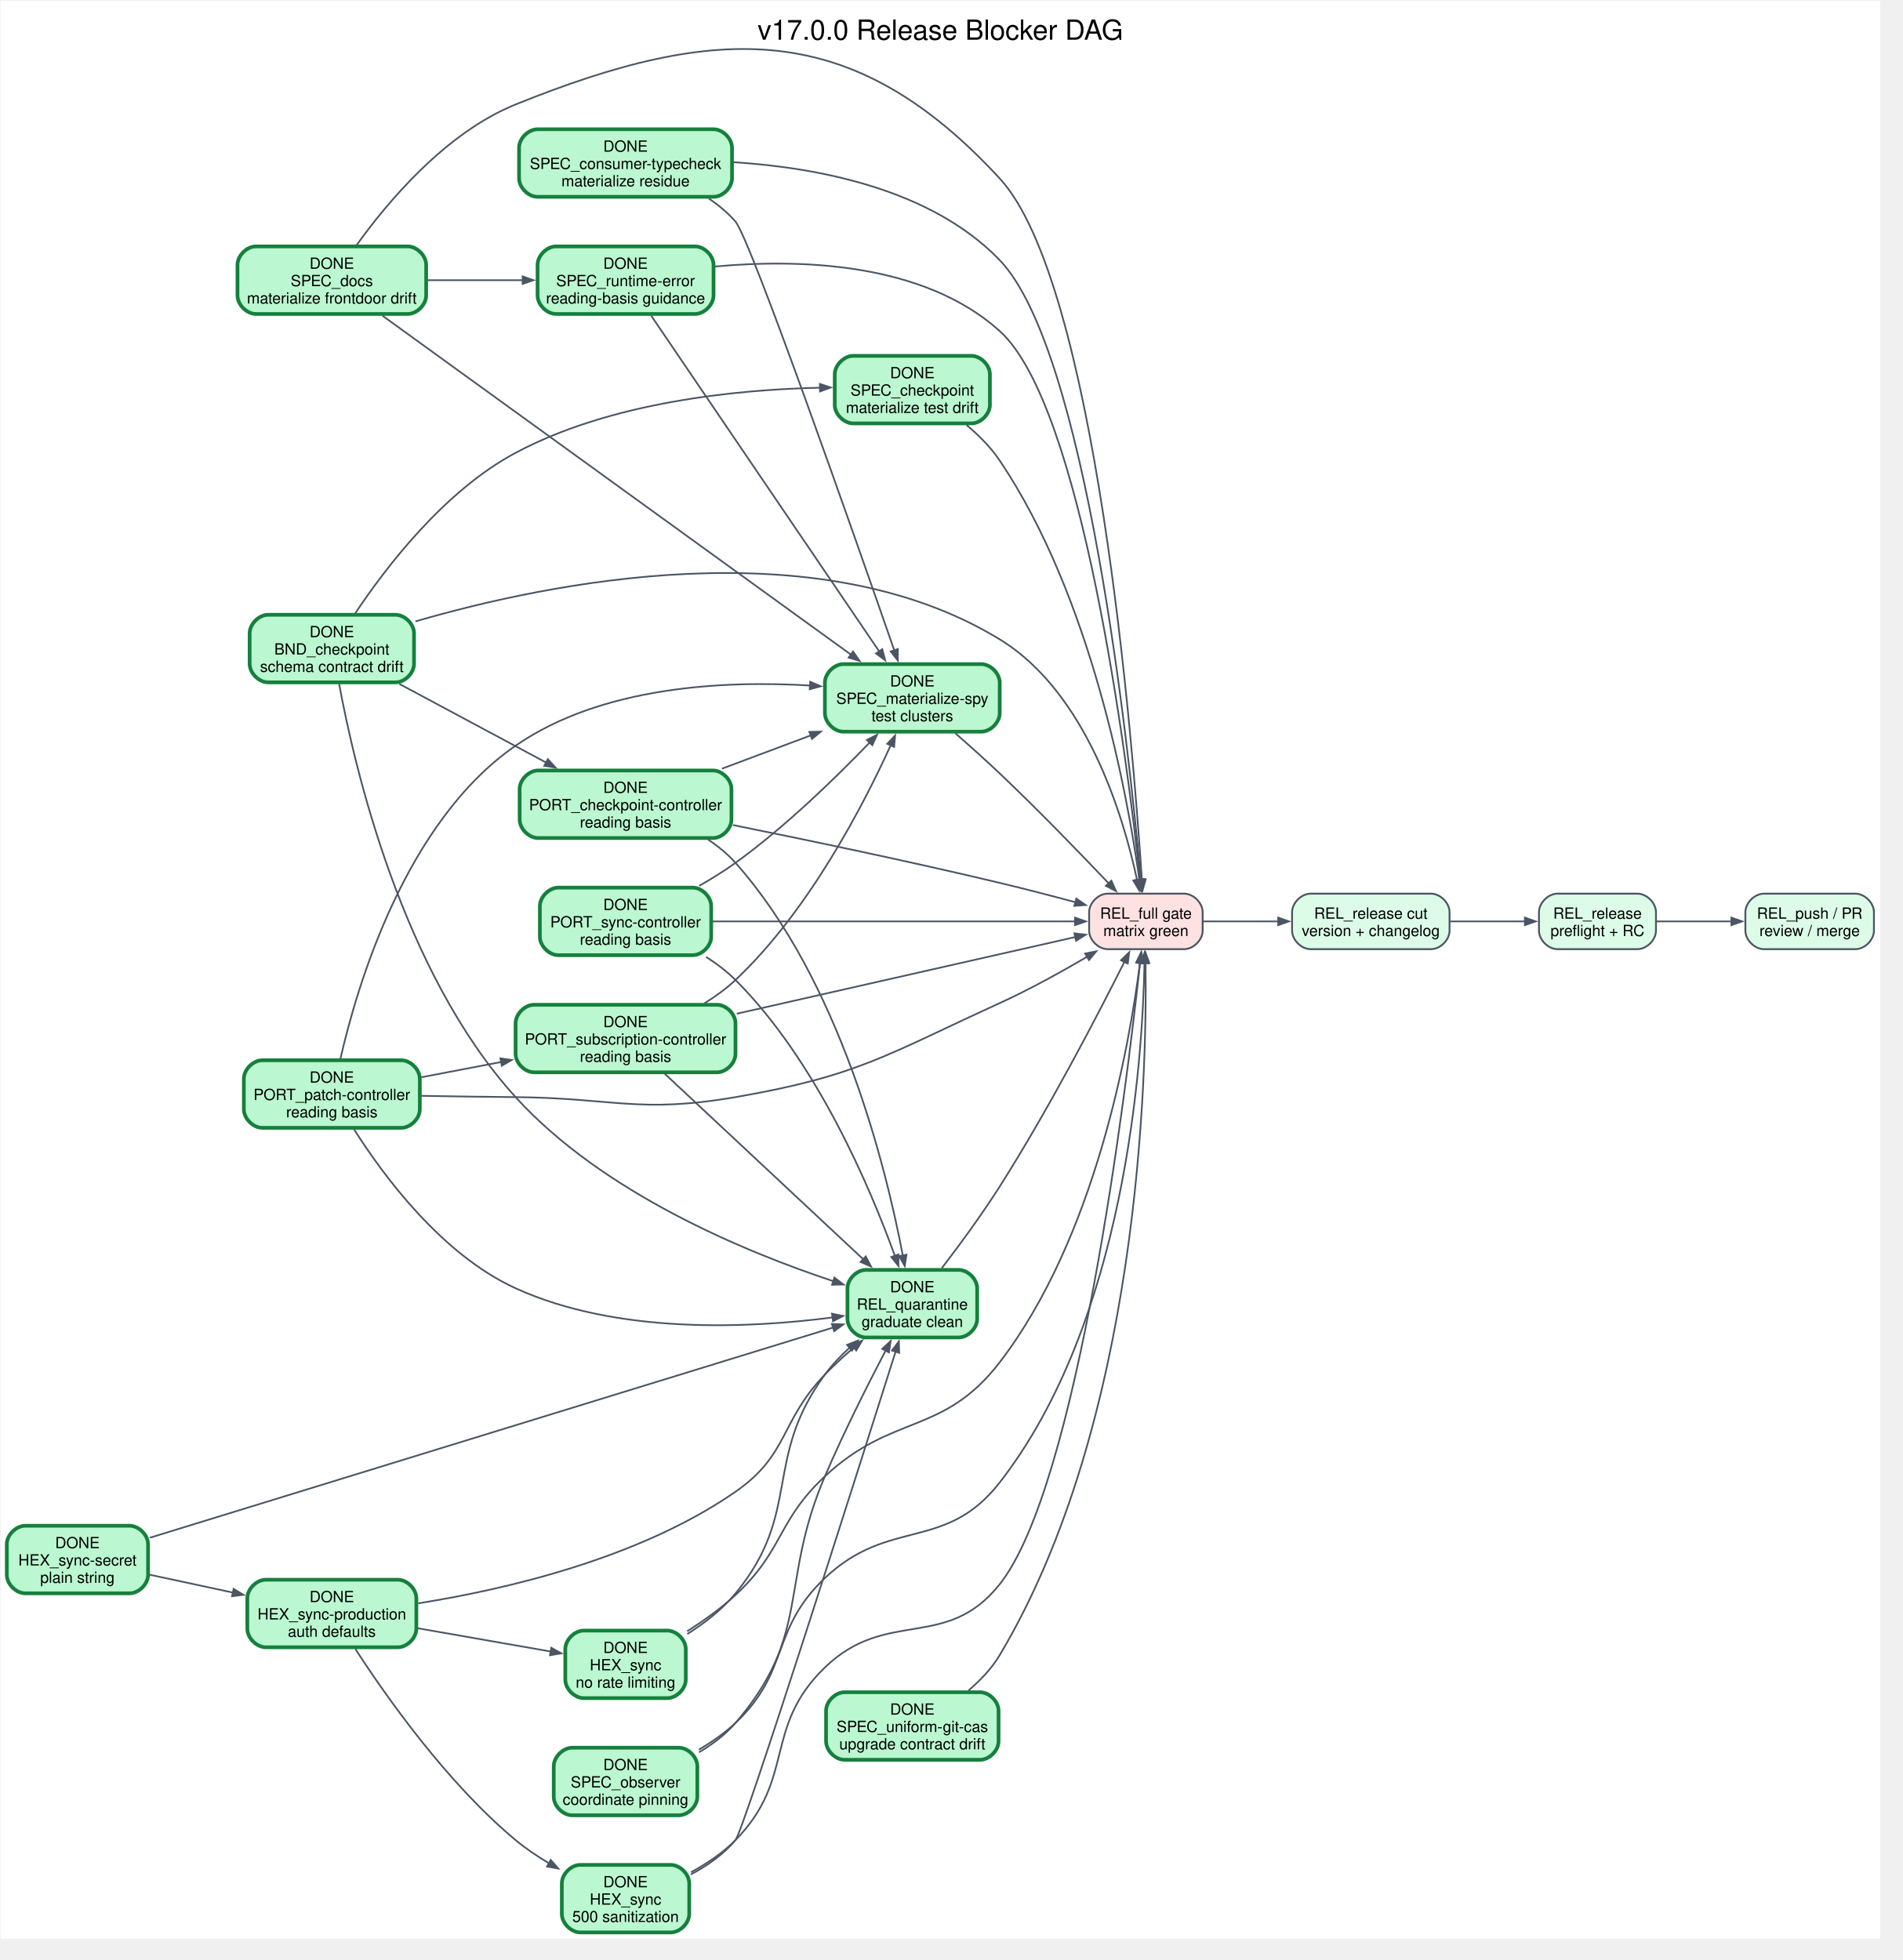
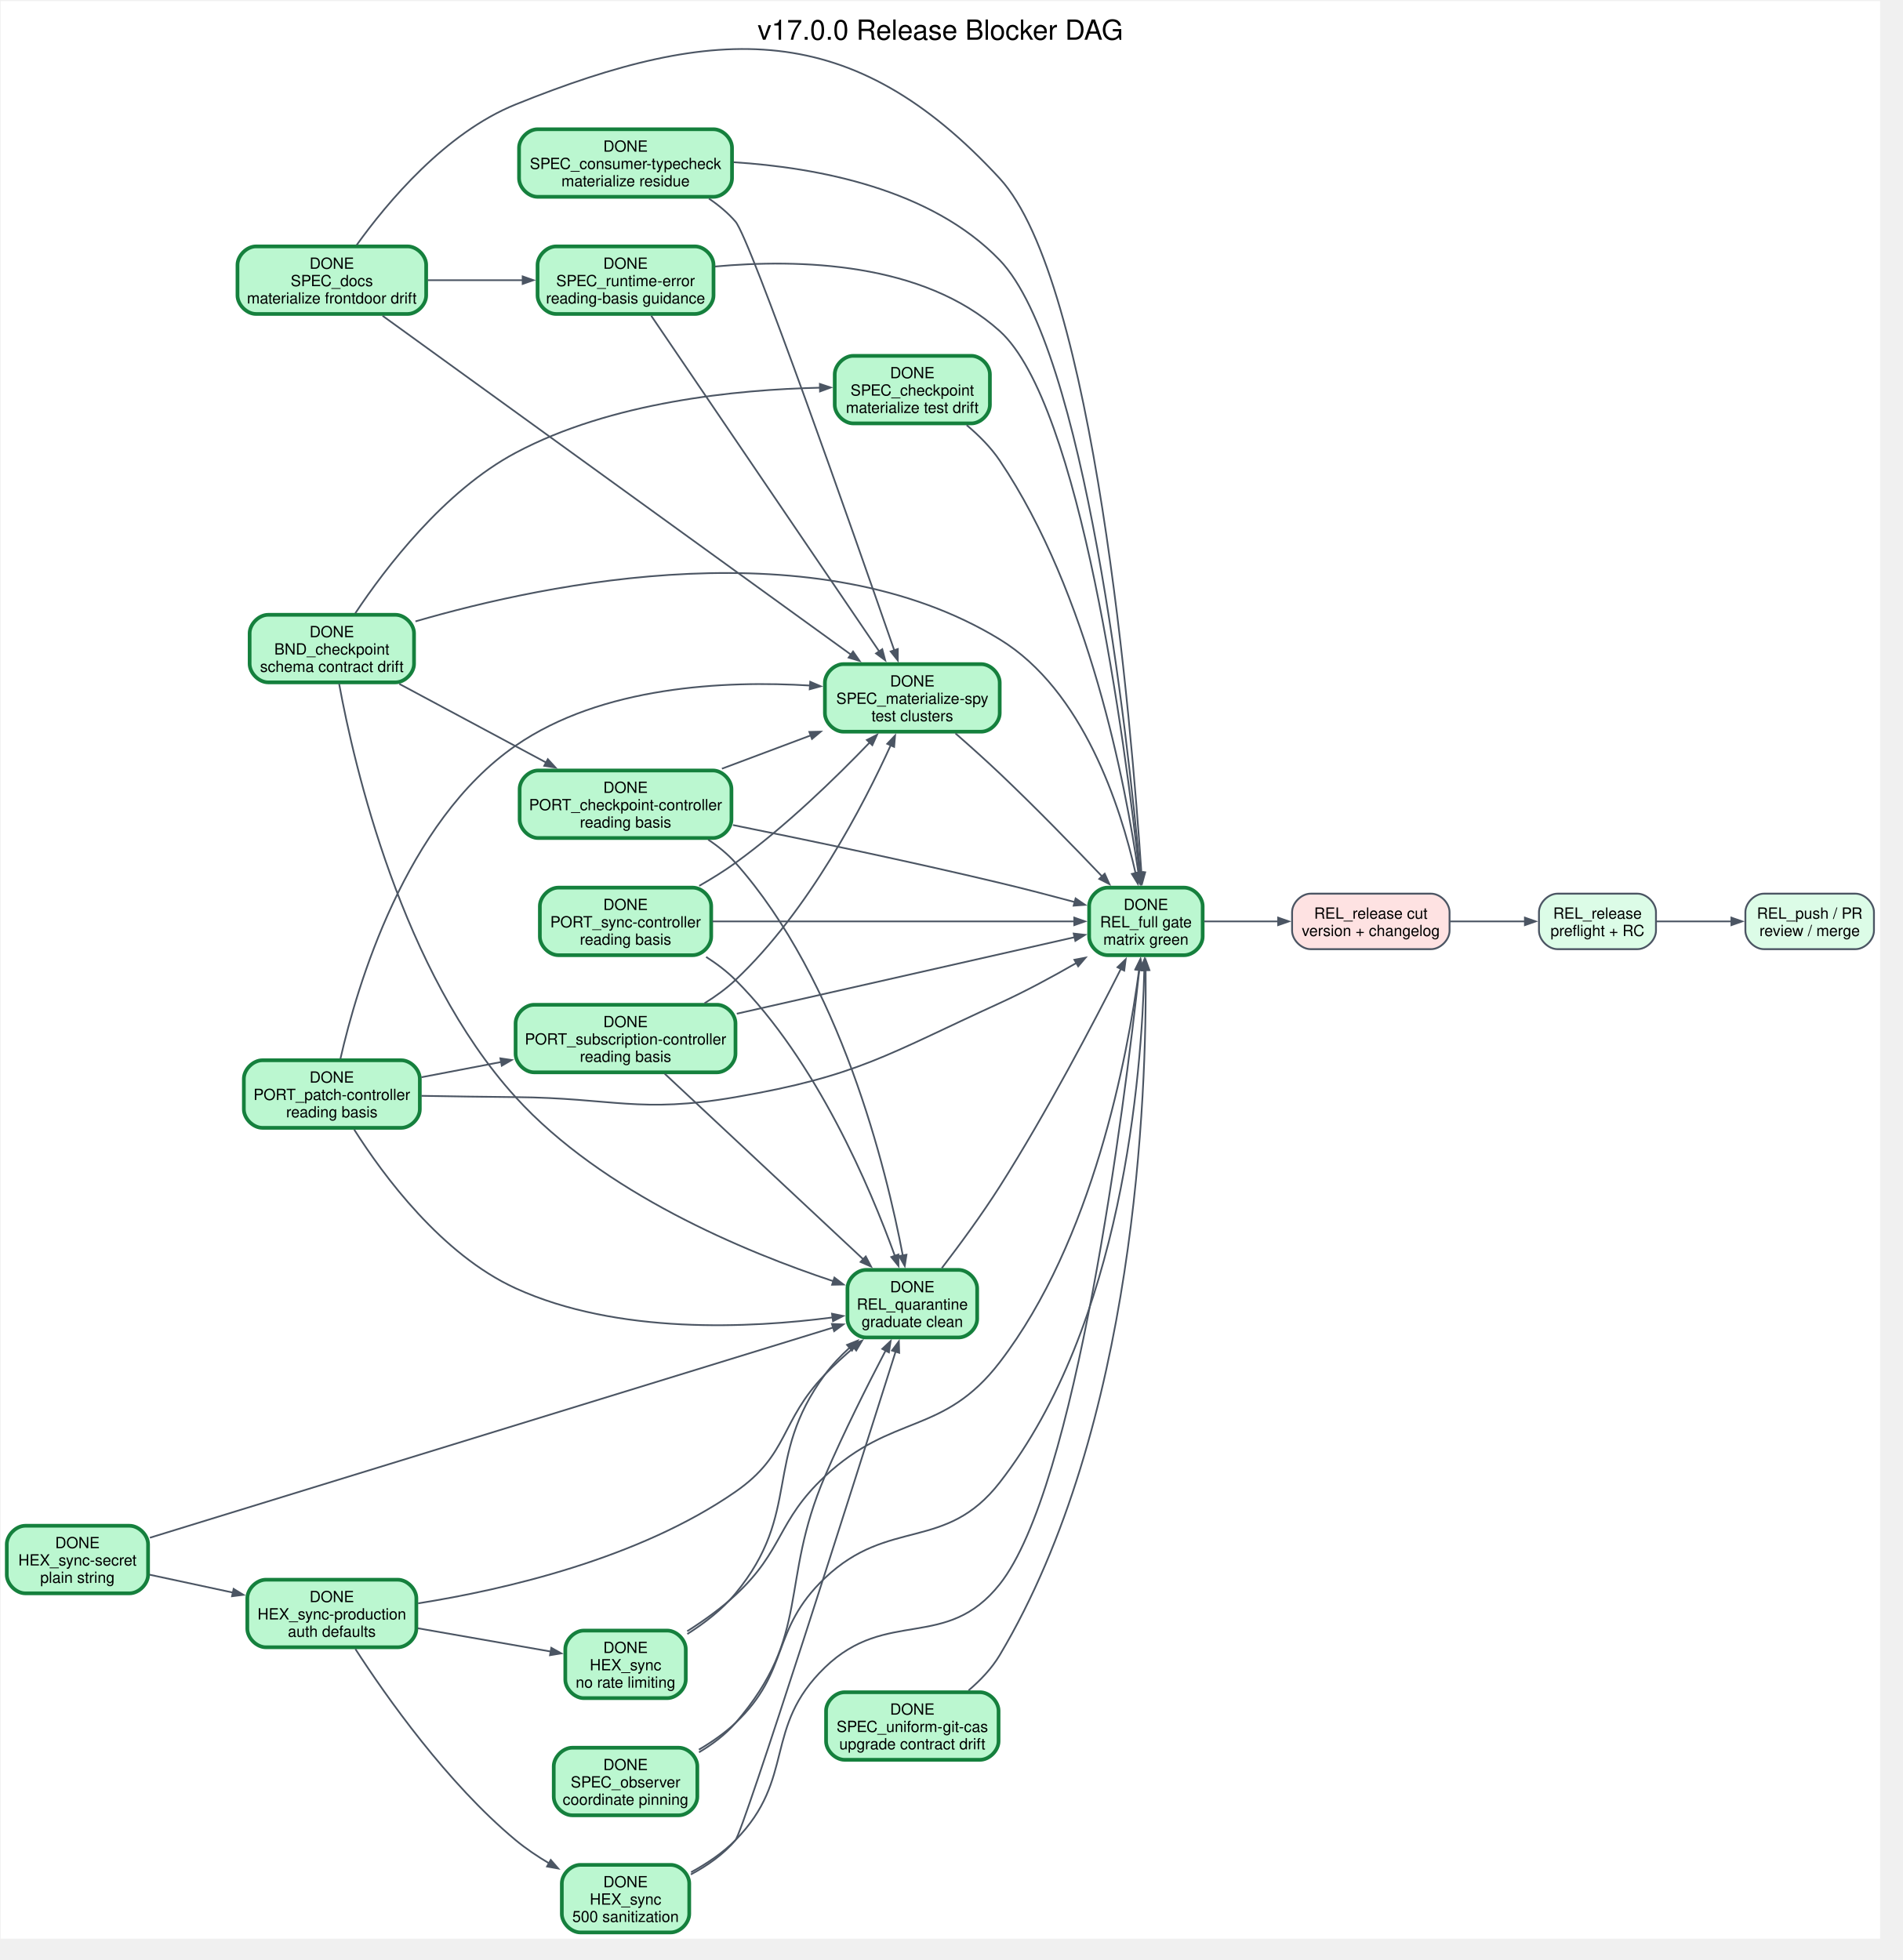
<svg xmlns="http://www.w3.org/2000/svg" width="1248pt" height="1286pt" viewBox="14.00 14.00 1234.00 1271.00">
  <g id="graph0" class="graph" transform="scale(1 1) rotate(0) translate(18.4 1267.4)">
    <polygon fill="white" stroke="none" points="-4,4 -4,-1253 1215.2,-1253 1215.2,4 -4,4" />
    <text xml:space="preserve" text-anchor="middle" x="605.6" y="-1227.9" font-family="Helvetica,sans-Serif" font-size="18.00">v17.0.0 Release Blocker DAG</text>
    <g id="node1" class="node">
      <path fill="#bbf7d0" stroke="#15803d" stroke-width="2.4" d="M458.45,-1169.83C458.45,-1169.83 344.3,-1169.83 344.3,-1169.83 338.3,-1169.83 332.3,-1163.83 332.3,-1157.83 332.3,-1157.83 332.3,-1138 332.3,-1138 332.3,-1132 338.3,-1126 344.3,-1126 344.3,-1126 458.45,-1126 458.45,-1126 464.45,-1126 470.45,-1132 470.45,-1138 470.45,-1138 470.45,-1157.83 470.45,-1157.83 470.45,-1163.83 464.45,-1169.83 458.45,-1169.83" />
      <text xml:space="preserve" text-anchor="middle" x="401.38" y="-1155.29" font-family="Helvetica,sans-Serif" font-size="10.00">DONE</text>
      <text xml:space="preserve" text-anchor="middle" x="401.38" y="-1144.04" font-family="Helvetica,sans-Serif" font-size="10.00">SPEC_consumer-typecheck</text>
      <text xml:space="preserve" text-anchor="middle" x="401.38" y="-1132.79" font-family="Helvetica,sans-Serif" font-size="10.00">materialize residue</text>
    </g>
    <g id="node9" class="node">
      <path fill="#bbf7d0" stroke="#15803d" stroke-width="2.4" d="M632.1,-822.83C632.1,-822.83 542.7,-822.83 542.7,-822.83 536.7,-822.83 530.7,-816.83 530.7,-810.83 530.7,-810.83 530.7,-791 530.7,-791 530.7,-785 536.7,-779 542.7,-779 542.7,-779 632.1,-779 632.1,-779 638.1,-779 644.1,-785 644.1,-791 644.1,-791 644.1,-810.83 644.1,-810.83 644.1,-816.83 638.1,-822.83 632.1,-822.83" />
      <text xml:space="preserve" text-anchor="middle" x="587.4" y="-808.29" font-family="Helvetica,sans-Serif" font-size="10.00">DONE</text>
      <text xml:space="preserve" text-anchor="middle" x="587.4" y="-797.04" font-family="Helvetica,sans-Serif" font-size="10.00">SPEC_materialize-spy</text>
      <text xml:space="preserve" text-anchor="middle" x="587.4" y="-785.79" font-family="Helvetica,sans-Serif" font-size="10.00">test clusters</text>
    </g>
    <g id="edge4" class="edge">
      <path fill="none" stroke="#4b5563" stroke-width="1.1" d="M455.47,-1124.85C461.83,-1120.54 467.79,-1115.58 472.7,-1109.91 482.29,-1098.84 549.45,-907.3 575.81,-831.47" />
      <polygon fill="#4b5563" stroke="#4b5563" stroke-width="1.1" points="578,-832.64 577.98,-825.23 573.37,-831.04 578,-832.64" />
    </g>
    <g id="node18" class="node">
-       <path fill="#fee2e2" stroke="#4b5563" stroke-width="1.2" d="M763.75,-673.91C763.75,-673.91 714.1,-673.91 714.1,-673.91 708.1,-673.91 702.1,-667.91 702.1,-661.91 702.1,-661.91 702.1,-649.91 702.1,-649.91 702.1,-643.91 708.1,-637.91 714.1,-637.91 714.1,-637.91 763.75,-637.91 763.75,-637.91 769.75,-637.91 775.75,-643.91 775.75,-649.91 775.75,-649.91 775.75,-661.91 775.75,-661.91 775.75,-667.91 769.75,-673.91 763.75,-673.91" />
-       <text xml:space="preserve" text-anchor="middle" x="738.93" y="-657.66" font-family="Helvetica,sans-Serif" font-size="10.00">REL_full gate</text>
-       <text xml:space="preserve" text-anchor="middle" x="738.93" y="-646.41" font-family="Helvetica,sans-Serif" font-size="10.00">matrix green</text>
+       <path fill="#bbf7d0" stroke="#15803d" stroke-width="2.4" d="M763.75,-677.83C763.75,-677.83 714.1,-677.83 714.1,-677.83 708.1,-677.83 702.1,-671.83 702.1,-665.83 702.1,-665.83 702.1,-646 702.1,-646 702.1,-640 708.1,-634 714.1,-634 714.1,-634 763.75,-634 763.75,-634 769.75,-634 775.75,-640 775.75,-646 775.75,-646 775.75,-665.83 775.75,-665.83 775.75,-671.83 769.75,-677.83 763.75,-677.83" />
+       <text xml:space="preserve" text-anchor="middle" x="738.93" y="-663.29" font-family="Helvetica,sans-Serif" font-size="10.00">DONE</text>
+       <text xml:space="preserve" text-anchor="middle" x="738.93" y="-652.04" font-family="Helvetica,sans-Serif" font-size="10.00">REL_full gate</text>
+       <text xml:space="preserve" text-anchor="middle" x="738.93" y="-640.79" font-family="Helvetica,sans-Serif" font-size="10.00">matrix green</text>
    </g>
    <g id="edge25" class="edge">
-       <path fill="none" stroke="#4b5563" stroke-width="1.1" d="M471.39,-1148.45C525.78,-1145.02 599.62,-1131.19 644.1,-1084.91 700.43,-1026.31 728.01,-767.7 735.66,-682.93" />
-       <polygon fill="#4b5563" stroke="#4b5563" stroke-width="1.1" points="738.09,-683.22 736.27,-676.03 733.21,-682.79 738.09,-683.22" />
+       <path fill="none" stroke="#4b5563" stroke-width="1.1" d="M471.39,-1148.45C525.78,-1145.02 599.62,-1131.19 644.1,-1084.91 699.45,-1027.32 727.05,-776.56 735.25,-687.47" />
+       <polygon fill="#4b5563" stroke="#4b5563" stroke-width="1.1" points="737.68,-687.73 735.87,-680.53 732.8,-687.28 737.68,-687.73" />
    </g>
    <g id="node2" class="node">
      <path fill="#bbf7d0" stroke="#15803d" stroke-width="2.4" d="M260.05,-1093.83C260.05,-1093.83 161.65,-1093.83 161.65,-1093.83 155.65,-1093.83 149.65,-1087.83 149.65,-1081.83 149.65,-1081.83 149.65,-1062 149.65,-1062 149.65,-1056 155.65,-1050 161.65,-1050 161.65,-1050 260.05,-1050 260.05,-1050 266.05,-1050 272.05,-1056 272.05,-1062 272.05,-1062 272.05,-1081.83 272.05,-1081.83 272.05,-1087.83 266.05,-1093.83 260.05,-1093.83" />
      <text xml:space="preserve" text-anchor="middle" x="210.85" y="-1079.29" font-family="Helvetica,sans-Serif" font-size="10.00">DONE</text>
      <text xml:space="preserve" text-anchor="middle" x="210.85" y="-1068.04" font-family="Helvetica,sans-Serif" font-size="10.00">SPEC_docs</text>
      <text xml:space="preserve" text-anchor="middle" x="210.85" y="-1056.79" font-family="Helvetica,sans-Serif" font-size="10.00">materialize frontdoor drift</text>
    </g>
    <g id="node3" class="node">
      <path fill="#bbf7d0" stroke="#15803d" stroke-width="2.4" d="M446.45,-1093.83C446.45,-1093.83 356.3,-1093.83 356.3,-1093.83 350.3,-1093.83 344.3,-1087.83 344.3,-1081.83 344.3,-1081.83 344.3,-1062 344.3,-1062 344.3,-1056 350.3,-1050 356.3,-1050 356.3,-1050 446.45,-1050 446.45,-1050 452.45,-1050 458.45,-1056 458.45,-1062 458.45,-1062 458.45,-1081.83 458.45,-1081.83 458.45,-1087.83 452.45,-1093.83 446.45,-1093.83" />
      <text xml:space="preserve" text-anchor="middle" x="401.38" y="-1079.29" font-family="Helvetica,sans-Serif" font-size="10.00">DONE</text>
      <text xml:space="preserve" text-anchor="middle" x="401.38" y="-1068.04" font-family="Helvetica,sans-Serif" font-size="10.00">SPEC_runtime-error</text>
      <text xml:space="preserve" text-anchor="middle" x="401.38" y="-1056.79" font-family="Helvetica,sans-Serif" font-size="10.00">reading-basis guidance</text>
    </g>
    <g id="edge1" class="edge">
      <path fill="none" stroke="#4b5563" stroke-width="1.1" d="M273.06,-1071.91C292.81,-1071.91 314.79,-1071.91 334.84,-1071.91" />
      <polygon fill="#4b5563" stroke="#4b5563" stroke-width="1.1" points="334.64,-1074.37 341.64,-1071.92 334.64,-1069.47 334.64,-1074.37" />
    </g>
    <g id="edge5" class="edge">
      <path fill="none" stroke="#4b5563" stroke-width="1.1" d="M243.78,-1048.81C312.34,-999.21 473.37,-882.69 547.64,-828.96" />
      <polygon fill="#4b5563" stroke="#4b5563" stroke-width="1.1" points="548.96,-831.03 553.2,-824.94 546.09,-827.06 548.96,-831.03" />
    </g>
    <g id="edge26" class="edge">
-       <path fill="none" stroke="#4b5563" stroke-width="1.1" d="M226.99,-1094.75C246.85,-1122.41 284.58,-1167.56 330.05,-1185.91 460.98,-1238.77 548.37,-1241.71 644.1,-1137.91 706.47,-1070.29 730.36,-774.13 736.33,-682.82" />
-       <polygon fill="#4b5563" stroke="#4b5563" stroke-width="1.1" points="738.76,-683.2 736.76,-676.06 733.87,-682.89 738.76,-683.2" />
+       <path fill="none" stroke="#4b5563" stroke-width="1.1" d="M226.99,-1094.75C246.85,-1122.41 284.58,-1167.56 330.05,-1185.91 460.98,-1238.77 548.37,-1241.71 644.1,-1137.91 705.47,-1071.37 729.59,-783.53 736.03,-687.35" />
+       <polygon fill="#4b5563" stroke="#4b5563" stroke-width="1.1" points="738.46,-687.72 736.47,-680.57 733.57,-687.4 738.46,-687.72" />
    </g>
    <g id="edge6" class="edge">
      <path fill="none" stroke="#4b5563" stroke-width="1.1" d="M418.06,-1048.81C451.34,-999.81 528.96,-885.5 566.01,-830.94" />
      <polygon fill="#4b5563" stroke="#4b5563" stroke-width="1.1" points="567.91,-832.51 569.81,-825.34 563.86,-829.75 567.91,-832.51" />
    </g>
    <g id="edge27" class="edge">
-       <path fill="none" stroke="#4b5563" stroke-width="1.1" d="M459.4,-1080.77C513.69,-1085.78 594.29,-1083.77 644.1,-1038.91 697.74,-990.61 726.67,-762.01 735.21,-682.92" />
-       <polygon fill="#4b5563" stroke="#4b5563" stroke-width="1.1" points="737.63,-683.34 735.93,-676.12 732.75,-682.82 737.63,-683.34" />
+       <path fill="none" stroke="#4b5563" stroke-width="1.1" d="M459.4,-1080.77C513.69,-1085.78 594.29,-1083.77 644.1,-1038.91 696.74,-991.51 725.59,-770.44 734.71,-687.48" />
+       <polygon fill="#4b5563" stroke="#4b5563" stroke-width="1.1" points="737.13,-687.85 735.45,-680.63 732.26,-687.32 737.13,-687.85" />
    </g>
    <g id="node4" class="node">
      <path fill="#bbf7d0" stroke="#15803d" stroke-width="2.4" d="M252.18,-854.83C252.18,-854.83 169.53,-854.83 169.53,-854.83 163.53,-854.83 157.53,-848.83 157.53,-842.83 157.53,-842.83 157.53,-823 157.53,-823 157.53,-817 163.53,-811 169.53,-811 169.53,-811 252.18,-811 252.18,-811 258.18,-811 264.18,-817 264.18,-823 264.18,-823 264.18,-842.83 264.18,-842.83 264.18,-848.83 258.18,-854.83 252.18,-854.83" />
      <text xml:space="preserve" text-anchor="middle" x="210.85" y="-840.29" font-family="Helvetica,sans-Serif" font-size="10.00">DONE</text>
      <text xml:space="preserve" text-anchor="middle" x="210.85" y="-829.04" font-family="Helvetica,sans-Serif" font-size="10.00">BND_checkpoint</text>
      <text xml:space="preserve" text-anchor="middle" x="210.85" y="-817.79" font-family="Helvetica,sans-Serif" font-size="10.00">schema contract drift</text>
    </g>
    <g id="node6" class="node">
      <path fill="#bbf7d0" stroke="#15803d" stroke-width="2.4" d="M458.08,-753.83C458.08,-753.83 344.68,-753.83 344.68,-753.83 338.68,-753.83 332.68,-747.83 332.68,-741.83 332.68,-741.83 332.68,-722 332.68,-722 332.68,-716 338.68,-710 344.68,-710 344.68,-710 458.08,-710 458.08,-710 464.08,-710 470.08,-716 470.08,-722 470.08,-722 470.08,-741.83 470.08,-741.83 470.08,-747.83 464.08,-753.83 458.08,-753.83" />
      <text xml:space="preserve" text-anchor="middle" x="401.38" y="-739.29" font-family="Helvetica,sans-Serif" font-size="10.00">DONE</text>
      <text xml:space="preserve" text-anchor="middle" x="401.38" y="-728.04" font-family="Helvetica,sans-Serif" font-size="10.00">PORT_checkpoint-controller</text>
      <text xml:space="preserve" text-anchor="middle" x="401.38" y="-716.79" font-family="Helvetica,sans-Serif" font-size="10.00">reading basis</text>
    </g>
    <g id="edge2" class="edge">
      <path fill="none" stroke="#4b5563" stroke-width="1.1" d="M254.63,-810C282.97,-794.81 320.27,-774.83 350.04,-758.88" />
      <polygon fill="#4b5563" stroke="#4b5563" stroke-width="1.1" points="350.96,-761.17 355.97,-755.7 348.64,-756.85 350.96,-761.17" />
    </g>
    <g id="node11" class="node">
      <path fill="#bbf7d0" stroke="#15803d" stroke-width="2.4" d="M625.73,-1022.83C625.73,-1022.83 549.08,-1022.83 549.08,-1022.83 543.08,-1022.83 537.08,-1016.83 537.08,-1010.83 537.08,-1010.83 537.08,-991 537.08,-991 537.08,-985 543.08,-979 549.08,-979 549.08,-979 625.73,-979 625.73,-979 631.73,-979 637.73,-985 637.73,-991 637.73,-991 637.73,-1010.83 637.73,-1010.83 637.73,-1016.83 631.73,-1022.83 625.73,-1022.83" />
      <text xml:space="preserve" text-anchor="middle" x="587.4" y="-1008.29" font-family="Helvetica,sans-Serif" font-size="10.00">DONE</text>
      <text xml:space="preserve" text-anchor="middle" x="587.4" y="-997.04" font-family="Helvetica,sans-Serif" font-size="10.00">SPEC_checkpoint</text>
      <text xml:space="preserve" text-anchor="middle" x="587.4" y="-985.79" font-family="Helvetica,sans-Serif" font-size="10.00">materialize test drift</text>
    </g>
    <g id="edge11" class="edge">
      <path fill="none" stroke="#4b5563" stroke-width="1.1" d="M226.06,-855.81C245.6,-885.16 283.67,-935.18 330.05,-959.91 391.96,-992.93 473.37,-1000.95 527.67,-1002.17" />
      <polygon fill="#4b5563" stroke="#4b5563" stroke-width="1.1" points="527.44,-1004.62 534.48,-1002.28 527.52,-999.72 527.44,-1004.62" />
    </g>
    <g id="node17" class="node">
      <path fill="#bbf7d0" stroke="#15803d" stroke-width="2.4" d="M617.48,-429.83C617.48,-429.83 557.33,-429.83 557.33,-429.83 551.33,-429.83 545.33,-423.83 545.33,-417.83 545.33,-417.83 545.33,-398 545.33,-398 545.33,-392 551.33,-386 557.33,-386 557.33,-386 617.48,-386 617.48,-386 623.48,-386 629.48,-392 629.48,-398 629.48,-398 629.48,-417.83 629.48,-417.83 629.48,-423.83 623.48,-429.83 617.48,-429.83" />
      <text xml:space="preserve" text-anchor="middle" x="587.4" y="-415.29" font-family="Helvetica,sans-Serif" font-size="10.00">DONE</text>
      <text xml:space="preserve" text-anchor="middle" x="587.4" y="-404.04" font-family="Helvetica,sans-Serif" font-size="10.00">REL_quarantine</text>
      <text xml:space="preserve" text-anchor="middle" x="587.4" y="-392.79" font-family="Helvetica,sans-Serif" font-size="10.00">graduate clean</text>
    </g>
    <g id="edge15" class="edge">
      <path fill="none" stroke="#4b5563" stroke-width="1.1" d="M215.59,-810.02C225.36,-756.83 256.17,-623.24 330.05,-541.91 386.7,-479.56 479.18,-441.39 536.21,-422.48" />
      <polygon fill="#4b5563" stroke="#4b5563" stroke-width="1.1" points="536.87,-424.84 542.77,-420.34 535.36,-420.18 536.87,-424.84" />
    </g>
    <g id="edge28" class="edge">
-       <path fill="none" stroke="#4b5563" stroke-width="1.1" d="M265.11,-850.55C351.71,-875.75 525.3,-911.51 644.1,-838.91 700.27,-804.59 724.2,-724.78 733.19,-682.81" />
-       <polygon fill="#4b5563" stroke="#4b5563" stroke-width="1.1" points="735.57,-683.44 734.56,-676.09 730.76,-682.46 735.57,-683.44" />
+       <path fill="none" stroke="#4b5563" stroke-width="1.1" d="M265.11,-850.55C351.71,-875.75 525.3,-911.51 644.1,-838.91 698.4,-805.74 722.57,-730.06 732.24,-687.14" />
+       <polygon fill="#4b5563" stroke="#4b5563" stroke-width="1.1" points="734.62,-687.75 733.69,-680.39 729.83,-686.72 734.62,-687.75" />
    </g>
    <g id="node5" class="node">
      <path fill="#bbf7d0" stroke="#15803d" stroke-width="2.4" d="M255.93,-565.83C255.93,-565.83 165.78,-565.83 165.78,-565.83 159.78,-565.83 153.78,-559.83 153.78,-553.83 153.78,-553.83 153.78,-534 153.78,-534 153.78,-528 159.78,-522 165.78,-522 165.78,-522 255.93,-522 255.93,-522 261.93,-522 267.93,-528 267.93,-534 267.93,-534 267.93,-553.83 267.93,-553.83 267.93,-559.83 261.93,-565.83 255.93,-565.83" />
      <text xml:space="preserve" text-anchor="middle" x="210.85" y="-551.29" font-family="Helvetica,sans-Serif" font-size="10.00">DONE</text>
      <text xml:space="preserve" text-anchor="middle" x="210.85" y="-540.04" font-family="Helvetica,sans-Serif" font-size="10.00">PORT_patch-controller</text>
      <text xml:space="preserve" text-anchor="middle" x="210.85" y="-528.79" font-family="Helvetica,sans-Serif" font-size="10.00">reading basis</text>
    </g>
    <g id="node7" class="node">
      <path fill="#bbf7d0" stroke="#15803d" stroke-width="2.4" d="M460.7,-601.83C460.7,-601.83 342.05,-601.83 342.05,-601.83 336.05,-601.83 330.05,-595.83 330.05,-589.83 330.05,-589.83 330.05,-570 330.05,-570 330.05,-564 336.05,-558 342.05,-558 342.05,-558 460.7,-558 460.7,-558 466.7,-558 472.7,-564 472.7,-570 472.7,-570 472.7,-589.83 472.7,-589.83 472.7,-595.83 466.7,-601.83 460.7,-601.83" />
      <text xml:space="preserve" text-anchor="middle" x="401.38" y="-587.29" font-family="Helvetica,sans-Serif" font-size="10.00">DONE</text>
      <text xml:space="preserve" text-anchor="middle" x="401.38" y="-576.04" font-family="Helvetica,sans-Serif" font-size="10.00">PORT_subscription-controller</text>
      <text xml:space="preserve" text-anchor="middle" x="401.38" y="-564.79" font-family="Helvetica,sans-Serif" font-size="10.00">reading basis</text>
    </g>
    <g id="edge3" class="edge">
      <path fill="none" stroke="#4b5563" stroke-width="1.1" d="M268.93,-554.81C285.22,-557.93 303.29,-561.38 320.68,-564.7" />
      <polygon fill="#4b5563" stroke="#4b5563" stroke-width="1.1" points="320.18,-567.09 327.51,-566 321.1,-562.28 320.18,-567.09" />
    </g>
    <g id="edge7" class="edge">
      <path fill="none" stroke="#4b5563" stroke-width="1.1" d="M216.44,-566.85C227.13,-613.77 258.47,-720.46 330.05,-769.91 386,-808.58 465.67,-812.3 521.29,-808.92" />
      <polygon fill="#4b5563" stroke="#4b5563" stroke-width="1.1" points="521.18,-811.38 528,-808.46 520.85,-806.5 521.18,-811.38" />
    </g>
    <g id="edge16" class="edge">
      <path fill="none" stroke="#4b5563" stroke-width="1.1" d="M225.36,-520.86C244.38,-490.88 282.16,-439.77 330.05,-417.91 396.2,-387.72 482.24,-391.97 535.9,-399.02" />
      <polygon fill="#4b5563" stroke="#4b5563" stroke-width="1.1" points="535.3,-401.41 542.57,-399.94 535.97,-396.55 535.3,-401.41" />
    </g>
    <g id="edge29" class="edge">
-       <path fill="none" stroke="#4b5563" stroke-width="1.1" d="M268.96,-542.75C288.35,-542.41 310.14,-542.08 330.05,-541.91 393.45,-541.38 410.22,-531.13 472.7,-541.91 552.38,-555.67 570.54,-569.35 644.1,-602.91 663.46,-611.75 684.14,-623.2 701.14,-633.19" />
-       <polygon fill="#4b5563" stroke="#4b5563" stroke-width="1.1" points="699.49,-635.06 706.76,-636.52 701.99,-630.84 699.49,-635.06" />
+       <path fill="none" stroke="#4b5563" stroke-width="1.1" d="M268.96,-542.75C288.35,-542.41 310.14,-542.08 330.05,-541.91 393.45,-541.38 410.22,-531.13 472.7,-541.91 552.38,-555.67 570.54,-569.35 644.1,-602.91 660.77,-610.52 678.43,-620.07 693.87,-628.96" />
+       <polygon fill="#4b5563" stroke="#4b5563" stroke-width="1.1" points="692.53,-631.02 699.82,-632.42 695,-626.78 692.53,-631.02" />
    </g>
    <g id="edge8" class="edge">
      <path fill="none" stroke="#4b5563" stroke-width="1.1" d="M463.91,-754.99C482.47,-761.95 502.89,-769.6 521.65,-776.64" />
      <polygon fill="#4b5563" stroke="#4b5563" stroke-width="1.1" points="520.61,-778.86 528.02,-779.03 522.33,-774.28 520.61,-778.86" />
    </g>
    <g id="edge17" class="edge">
      <path fill="none" stroke="#4b5563" stroke-width="1.1" d="M454.98,-708.97C461.49,-704.63 467.63,-699.62 472.7,-693.91 540.59,-617.58 570.49,-495.75 581.28,-438.95" />
      <polygon fill="#4b5563" stroke="#4b5563" stroke-width="1.1" points="583.63,-439.7 582.49,-432.37 578.82,-438.81 583.63,-439.7" />
    </g>
    <g id="edge30" class="edge">
-       <path fill="none" stroke="#4b5563" stroke-width="1.1" d="M471.1,-718.42C519.59,-708.64 586.01,-694.77 644.1,-680.91 660.3,-677.05 677.96,-672.45 693.56,-668.25" />
-       <polygon fill="#4b5563" stroke="#4b5563" stroke-width="1.1" points="693.78,-670.73 699.89,-666.53 692.5,-666 693.78,-670.73" />
+       <path fill="none" stroke="#4b5563" stroke-width="1.1" d="M471.1,-718.42C519.59,-708.64 586.01,-694.77 644.1,-680.91 660.01,-677.12 677.34,-672.61 692.73,-668.47" />
+       <polygon fill="#4b5563" stroke="#4b5563" stroke-width="1.1" points="693.33,-670.85 699.44,-666.65 692.05,-666.12 693.33,-670.85" />
    </g>
    <g id="edge9" class="edge">
      <path fill="none" stroke="#4b5563" stroke-width="1.1" d="M452.62,-602.82C459.79,-607.26 466.74,-612.3 472.7,-617.91 520.19,-662.62 555.74,-731.33 573.58,-770.6" />
      <polygon fill="#4b5563" stroke="#4b5563" stroke-width="1.1" points="571.13,-771.14 576.23,-776.53 575.61,-769.14 571.13,-771.14" />
    </g>
    <g id="edge18" class="edge">
      <path fill="none" stroke="#4b5563" stroke-width="1.1" d="M426.81,-557.07C460.08,-525.98 519.63,-470.32 555.82,-436.49" />
      <polygon fill="#4b5563" stroke="#4b5563" stroke-width="1.1" points="557.2,-438.56 560.65,-431.99 553.86,-434.98 557.2,-438.56" />
    </g>
    <g id="edge31" class="edge">
-       <path fill="none" stroke="#4b5563" stroke-width="1.1" d="M473.54,-596.03C539.96,-611.08 637.03,-633.06 693.21,-645.79" />
-       <polygon fill="#4b5563" stroke="#4b5563" stroke-width="1.1" points="692.53,-648.15 699.9,-647.3 693.62,-643.37 692.53,-648.15" />
+       <path fill="none" stroke="#4b5563" stroke-width="1.1" d="M473.54,-596.03C539.78,-611.04 636.5,-632.94 692.74,-645.68" />
+       <polygon fill="#4b5563" stroke="#4b5563" stroke-width="1.1" points="692.08,-648.04 699.45,-647.2 693.17,-643.27 692.08,-648.04" />
    </g>
    <g id="node8" class="node">
      <path fill="#bbf7d0" stroke="#15803d" stroke-width="2.4" d="M444.95,-677.83C444.95,-677.83 357.8,-677.83 357.8,-677.83 351.8,-677.83 345.8,-671.83 345.8,-665.83 345.8,-665.83 345.8,-646 345.8,-646 345.8,-640 351.8,-634 357.8,-634 357.8,-634 444.95,-634 444.95,-634 450.95,-634 456.95,-640 456.95,-646 456.95,-646 456.95,-665.83 456.95,-665.83 456.95,-671.83 450.95,-677.83 444.95,-677.83" />
      <text xml:space="preserve" text-anchor="middle" x="401.38" y="-663.29" font-family="Helvetica,sans-Serif" font-size="10.00">DONE</text>
      <text xml:space="preserve" text-anchor="middle" x="401.38" y="-652.04" font-family="Helvetica,sans-Serif" font-size="10.00">PORT_sync-controller</text>
      <text xml:space="preserve" text-anchor="middle" x="401.38" y="-640.79" font-family="Helvetica,sans-Serif" font-size="10.00">reading basis</text>
    </g>
    <g id="edge10" class="edge">
      <path fill="none" stroke="#4b5563" stroke-width="1.1" d="M449.19,-678.99C457.25,-683.59 465.39,-688.64 472.7,-693.91 505.04,-717.26 537.78,-749.13 559.76,-772" />
      <polygon fill="#4b5563" stroke="#4b5563" stroke-width="1.1" points="557.92,-773.62 564.52,-776.99 561.46,-770.24 557.92,-773.62" />
    </g>
    <g id="edge19" class="edge">
      <path fill="none" stroke="#4b5563" stroke-width="1.1" d="M453.65,-632.86C460.51,-628.49 467.1,-623.51 472.7,-617.91 525.33,-565.33 560.04,-483.29 576.09,-438.92" />
      <polygon fill="#4b5563" stroke="#4b5563" stroke-width="1.1" points="578.38,-439.82 578.41,-432.4 573.76,-438.18 578.38,-439.82" />
    </g>
    <g id="edge32" class="edge">
-       <path fill="none" stroke="#4b5563" stroke-width="1.1" d="M457.78,-655.91C523.61,-655.91 632.13,-655.91 692.98,-655.91" />
-       <polygon fill="#4b5563" stroke="#4b5563" stroke-width="1.1" points="692.94,-658.37 699.94,-655.92 692.94,-653.47 692.94,-658.37" />
+       <path fill="none" stroke="#4b5563" stroke-width="1.1" d="M457.78,-655.91C523.43,-655.91 631.55,-655.91 692.49,-655.91" />
+       <polygon fill="#4b5563" stroke="#4b5563" stroke-width="1.1" points="692.46,-658.37 699.46,-655.92 692.46,-653.47 692.46,-658.37" />
    </g>
    <g id="edge33" class="edge">
-       <path fill="none" stroke="#4b5563" stroke-width="1.1" d="M615.4,-777.89C624.64,-769.82 634.94,-760.6 644.1,-751.91 668.96,-728.32 696.23,-700.15 714.93,-680.45" />
-       <polygon fill="#4b5563" stroke="#4b5563" stroke-width="1.1" points="716.51,-682.34 719.54,-675.58 712.95,-678.98 716.51,-682.34" />
+       <path fill="none" stroke="#4b5563" stroke-width="1.1" d="M615.4,-777.89C624.64,-769.82 634.94,-760.6 644.1,-751.91 667.13,-730.06 692.23,-704.27 710.66,-684.93" />
+       <polygon fill="#4b5563" stroke="#4b5563" stroke-width="1.1" points="712.21,-686.86 715.26,-680.1 708.66,-683.48 712.21,-686.86" />
    </g>
    <g id="node10" class="node">
      <path fill="#bbf7d0" stroke="#15803d" stroke-width="2.4" d="M435.95,-119.83C435.95,-119.83 366.8,-119.83 366.8,-119.83 360.8,-119.83 354.8,-113.83 354.8,-107.83 354.8,-107.83 354.8,-88 354.8,-88 354.8,-82 360.8,-76 366.8,-76 366.8,-76 435.95,-76 435.95,-76 441.95,-76 447.95,-82 447.95,-88 447.95,-88 447.95,-107.83 447.95,-107.83 447.95,-113.83 441.95,-119.83 435.95,-119.83" />
      <text xml:space="preserve" text-anchor="middle" x="401.38" y="-105.29" font-family="Helvetica,sans-Serif" font-size="10.00">DONE</text>
      <text xml:space="preserve" text-anchor="middle" x="401.38" y="-94.04" font-family="Helvetica,sans-Serif" font-size="10.00">SPEC_observer</text>
      <text xml:space="preserve" text-anchor="middle" x="401.38" y="-82.79" font-family="Helvetica,sans-Serif" font-size="10.00">coordinate pinning</text>
    </g>
    <g id="edge20" class="edge">
      <path fill="none" stroke="#4b5563" stroke-width="1.1" d="M449.03,-116.86C457.76,-122.03 466.17,-128.35 472.7,-135.91 522.09,-193.2 500.92,-226.38 530.7,-295.91 542.78,-324.13 558.5,-355.33 570.16,-377.62" />
      <polygon fill="#4b5563" stroke="#4b5563" stroke-width="1.1" points="567.9,-378.58 573.33,-383.64 572.23,-376.3 567.9,-378.58" />
    </g>
    <g id="edge34" class="edge">
-       <path fill="none" stroke="#4b5563" stroke-width="1.1" d="M448.98,-118.6C457.42,-123.55 465.74,-129.34 472.7,-135.91 508.39,-169.62 495.09,-196.13 530.7,-229.91 572.37,-269.45 608.82,-246.59 644.1,-291.91 725.45,-396.44 736.78,-564.01 737.99,-628.97" />
-       <polygon fill="#4b5563" stroke="#4b5563" stroke-width="1.1" points="735.54,-628.8 738.07,-635.77 740.43,-628.74 735.54,-628.8" />
+       <path fill="none" stroke="#4b5563" stroke-width="1.1" d="M448.98,-118.6C457.42,-123.55 465.74,-129.34 472.7,-135.91 508.39,-169.62 495.09,-196.13 530.7,-229.91 572.37,-269.45 608.82,-246.59 644.1,-291.91 723.7,-394.19 736.26,-556.82 737.89,-624.63" />
+       <polygon fill="#4b5563" stroke="#4b5563" stroke-width="1.1" points="735.44,-624.56 738.02,-631.51 740.34,-624.47 735.44,-624.56" />
    </g>
    <g id="edge35" class="edge">
-       <path fill="none" stroke="#4b5563" stroke-width="1.1" d="M622.66,-977.88C630.58,-971.23 638.36,-963.45 644.1,-954.91 703.65,-866.41 727.02,-738.07 734.7,-682.84" />
-       <polygon fill="#4b5563" stroke="#4b5563" stroke-width="1.1" points="737.12,-683.23 735.62,-675.97 732.26,-682.58 737.12,-683.23" />
+       <path fill="none" stroke="#4b5563" stroke-width="1.1" d="M622.66,-977.88C630.58,-971.23 638.36,-963.45 644.1,-954.91 702.17,-868.62 725.83,-744.45 734.09,-687.11" />
+       <polygon fill="#4b5563" stroke="#4b5563" stroke-width="1.1" points="736.48,-687.74 735.02,-680.47 731.63,-687.07 736.48,-687.74" />
    </g>
    <g id="node12" class="node">
      <path fill="#bbf7d0" stroke="#15803d" stroke-width="2.4" d="M631.35,-155.83C631.35,-155.83 543.45,-155.83 543.45,-155.83 537.45,-155.83 531.45,-149.83 531.45,-143.83 531.45,-143.83 531.45,-124 531.45,-124 531.45,-118 537.45,-112 543.45,-112 543.45,-112 631.35,-112 631.35,-112 637.35,-112 643.35,-118 643.35,-124 643.35,-124 643.35,-143.83 643.35,-143.83 643.35,-149.83 637.35,-155.83 631.35,-155.83" />
      <text xml:space="preserve" text-anchor="middle" x="587.4" y="-141.29" font-family="Helvetica,sans-Serif" font-size="10.00">DONE</text>
      <text xml:space="preserve" text-anchor="middle" x="587.4" y="-130.04" font-family="Helvetica,sans-Serif" font-size="10.00">SPEC_uniform-git-cas</text>
      <text xml:space="preserve" text-anchor="middle" x="587.4" y="-118.79" font-family="Helvetica,sans-Serif" font-size="10.00">upgrade contract drift</text>
    </g>
    <g id="edge36" class="edge">
-       <path fill="none" stroke="#4b5563" stroke-width="1.1" d="M623.9,-157.03C631.6,-163.57 638.96,-171.3 644.1,-179.91 734.24,-331.13 739.73,-552.71 738.71,-628.97" />
-       <polygon fill="#4b5563" stroke="#4b5563" stroke-width="1.1" points="736.27,-628.83 738.59,-635.87 741.16,-628.91 736.27,-628.83" />
+       <path fill="none" stroke="#4b5563" stroke-width="1.1" d="M623.9,-157.03C631.6,-163.57 638.96,-171.3 644.1,-179.91 732.63,-328.43 739.51,-544.82 738.76,-624.74" />
+       <polygon fill="#4b5563" stroke="#4b5563" stroke-width="1.1" points="736.32,-624.23 738.67,-631.26 741.22,-624.3 736.32,-624.23" />
    </g>
    <g id="node13" class="node">
      <path fill="#bbf7d0" stroke="#15803d" stroke-width="2.4" d="M79.65,-263.83C79.65,-263.83 12,-263.83 12,-263.83 6,-263.83 0,-257.83 0,-251.83 0,-251.83 0,-232 0,-232 0,-226 6,-220 12,-220 12,-220 79.65,-220 79.65,-220 85.65,-220 91.65,-226 91.65,-232 91.65,-232 91.65,-251.83 91.65,-251.83 91.65,-257.83 85.65,-263.83 79.65,-263.83" />
      <text xml:space="preserve" text-anchor="middle" x="45.83" y="-249.29" font-family="Helvetica,sans-Serif" font-size="10.00">DONE</text>
      <text xml:space="preserve" text-anchor="middle" x="45.83" y="-238.04" font-family="Helvetica,sans-Serif" font-size="10.00">HEX_sync-secret</text>
      <text xml:space="preserve" text-anchor="middle" x="45.83" y="-226.79" font-family="Helvetica,sans-Serif" font-size="10.00">plain string</text>
    </g>
    <g id="node14" class="node">
      <path fill="#bbf7d0" stroke="#15803d" stroke-width="2.4" d="M253.68,-228.83C253.68,-228.83 168.03,-228.83 168.03,-228.83 162.03,-228.83 156.03,-222.83 156.03,-216.83 156.03,-216.83 156.03,-197 156.03,-197 156.03,-191 162.03,-185 168.03,-185 168.03,-185 253.68,-185 253.68,-185 259.68,-185 265.68,-191 265.68,-197 265.68,-197 265.68,-216.83 265.68,-216.83 265.68,-222.83 259.68,-228.83 253.68,-228.83" />
      <text xml:space="preserve" text-anchor="middle" x="210.85" y="-214.29" font-family="Helvetica,sans-Serif" font-size="10.00">DONE</text>
      <text xml:space="preserve" text-anchor="middle" x="210.85" y="-203.04" font-family="Helvetica,sans-Serif" font-size="10.00">HEX_sync-production</text>
      <text xml:space="preserve" text-anchor="middle" x="210.85" y="-191.79" font-family="Helvetica,sans-Serif" font-size="10.00">auth defaults</text>
    </g>
    <g id="edge12" class="edge">
      <path fill="none" stroke="#4b5563" stroke-width="1.1" d="M92.67,-232.07C109.49,-228.46 128.84,-224.31 146.91,-220.43" />
      <polygon fill="#4b5563" stroke="#4b5563" stroke-width="1.1" points="147.15,-222.88 153.47,-219.02 146.12,-218.09 147.15,-222.88" />
    </g>
    <g id="edge21" class="edge">
      <path fill="none" stroke="#4b5563" stroke-width="1.1" d="M92.83,-256.07C193.32,-286.98 431.78,-360.35 536.09,-392.44" />
      <polygon fill="#4b5563" stroke="#4b5563" stroke-width="1.1" points="535.26,-394.75 542.67,-394.46 536.7,-390.06 535.26,-394.75" />
    </g>
    <g id="node15" class="node">
      <path fill="#bbf7d0" stroke="#15803d" stroke-width="2.4" d="M428.45,-195.83C428.45,-195.83 374.3,-195.83 374.3,-195.83 368.3,-195.83 362.3,-189.83 362.3,-183.83 362.3,-183.83 362.3,-164 362.3,-164 362.3,-158 368.3,-152 374.3,-152 374.3,-152 428.45,-152 428.45,-152 434.45,-152 440.45,-158 440.45,-164 440.45,-164 440.45,-183.83 440.45,-183.83 440.45,-189.83 434.45,-195.83 428.45,-195.83" />
      <text xml:space="preserve" text-anchor="middle" x="401.38" y="-181.29" font-family="Helvetica,sans-Serif" font-size="10.00">DONE</text>
      <text xml:space="preserve" text-anchor="middle" x="401.38" y="-170.04" font-family="Helvetica,sans-Serif" font-size="10.00">HEX_sync</text>
      <text xml:space="preserve" text-anchor="middle" x="401.38" y="-158.79" font-family="Helvetica,sans-Serif" font-size="10.00">no rate limiting</text>
    </g>
    <g id="edge13" class="edge">
      <path fill="none" stroke="#4b5563" stroke-width="1.1" d="M266.63,-197.33C294,-192.53 326.79,-186.8 353.05,-182.2" />
      <polygon fill="#4b5563" stroke="#4b5563" stroke-width="1.1" points="353.22,-184.66 359.7,-181.04 352.38,-179.83 353.22,-184.66" />
    </g>
    <g id="node16" class="node">
      <path fill="#bbf7d0" stroke="#15803d" stroke-width="2.4" d="M430.7,-43.83C430.7,-43.83 372.05,-43.83 372.05,-43.83 366.05,-43.83 360.05,-37.83 360.05,-31.83 360.05,-31.83 360.05,-12 360.05,-12 360.05,-6 366.05,0 372.05,0 372.05,0 430.7,0 430.7,0 436.7,0 442.7,-6 442.7,-12 442.7,-12 442.7,-31.83 442.7,-31.83 442.7,-37.83 436.7,-43.83 430.7,-43.83" />
      <text xml:space="preserve" text-anchor="middle" x="401.38" y="-29.29" font-family="Helvetica,sans-Serif" font-size="10.00">DONE</text>
      <text xml:space="preserve" text-anchor="middle" x="401.38" y="-18.04" font-family="Helvetica,sans-Serif" font-size="10.00">HEX_sync</text>
      <text xml:space="preserve" text-anchor="middle" x="401.38" y="-6.79" font-family="Helvetica,sans-Serif" font-size="10.00">500 sanitization</text>
    </g>
    <g id="edge14" class="edge">
      <path fill="none" stroke="#4b5563" stroke-width="1.1" d="M226.12,-183.89C246.28,-152.77 285.64,-96.91 330.05,-59.91 336.74,-54.34 344.39,-49.21 352.1,-44.65" />
      <polygon fill="#4b5563" stroke="#4b5563" stroke-width="1.1" points="352.87,-47.03 357.74,-41.45 350.45,-42.77 352.87,-47.03" />
    </g>
    <g id="edge22" class="edge">
      <path fill="none" stroke="#4b5563" stroke-width="1.1" d="M266.83,-213.5C322.8,-222.38 410.01,-242.42 472.7,-285.91 507.61,-310.13 501.24,-331.3 530.7,-361.91 536.5,-367.95 543.07,-373.96 549.6,-379.56" />
      <polygon fill="#4b5563" stroke="#4b5563" stroke-width="1.1" points="547.88,-381.31 554.82,-383.93 551.03,-377.55 547.88,-381.31" />
    </g>
    <g id="edge23" class="edge">
      <path fill="none" stroke="#4b5563" stroke-width="1.1" d="M441.47,-193.61C452.68,-200.71 464.16,-209.56 472.7,-219.91 516.08,-272.51 490.31,-307 530.7,-361.91 535.28,-368.15 540.89,-374.05 546.77,-379.41" />
      <polygon fill="#4b5563" stroke="#4b5563" stroke-width="1.1" points="545.06,-381.18 551.95,-383.92 548.28,-377.48 545.06,-381.18" />
    </g>
    <g id="edge37" class="edge">
-       <path fill="none" stroke="#4b5563" stroke-width="1.1" d="M441.39,-195.42C452.11,-202.22 463.34,-210.25 472.7,-218.91 504.13,-248.03 499.4,-266.66 530.7,-295.91 574.66,-337.01 607.45,-322.18 644.1,-369.91 706.35,-450.99 728.25,-575.15 735.12,-629.21" />
-       <polygon fill="#4b5563" stroke="#4b5563" stroke-width="1.1" points="732.66,-629.26 735.93,-635.92 737.52,-628.67 732.66,-629.26" />
+       <path fill="none" stroke="#4b5563" stroke-width="1.1" d="M441.39,-195.42C452.11,-202.22 463.34,-210.25 472.7,-218.91 504.13,-248.03 499.4,-266.66 530.7,-295.91 574.66,-337.01 607.45,-322.18 644.1,-369.91 704.67,-448.8 727.04,-568.46 734.53,-624.67" />
+       <polygon fill="#4b5563" stroke="#4b5563" stroke-width="1.1" points="732.08,-624.85 735.39,-631.48 736.94,-624.23 732.08,-624.85" />
    </g>
    <g id="edge24" class="edge">
      <path fill="none" stroke="#4b5563" stroke-width="1.1" d="M443.74,-37.61C454.36,-43.29 464.96,-50.65 472.7,-59.91 478,-66.27 549.98,-292.78 576.6,-376.89" />
      <polygon fill="#4b5563" stroke="#4b5563" stroke-width="1.1" points="574.23,-377.51 578.67,-383.45 578.9,-376.03 574.23,-377.51" />
    </g>
    <g id="edge38" class="edge">
-       <path fill="none" stroke="#4b5563" stroke-width="1.1" d="M443.89,-39.07C454.15,-44.65 464.53,-51.6 472.7,-59.91 511.99,-99.9 490.41,-132.94 530.7,-171.91 570.83,-210.72 609.41,-182.18 644.1,-225.91 694.67,-289.67 726.04,-544.99 735.15,-628.98" />
-       <polygon fill="#4b5563" stroke="#4b5563" stroke-width="1.1" points="732.7,-629.1 735.88,-635.8 737.57,-628.58 732.7,-629.1" />
+       <path fill="none" stroke="#4b5563" stroke-width="1.1" d="M443.89,-39.07C454.15,-44.65 464.53,-51.6 472.7,-59.91 511.99,-99.9 490.41,-132.94 530.7,-171.91 570.83,-210.72 609.41,-182.18 644.1,-225.91 693.8,-288.56 724.95,-536.22 734.66,-624.48" />
+       <polygon fill="#4b5563" stroke="#4b5563" stroke-width="1.1" points="732.21,-624.64 735.4,-631.34 737.08,-624.11 732.21,-624.64" />
    </g>
    <g id="edge39" class="edge">
-       <path fill="none" stroke="#4b5563" stroke-width="1.1" d="M606.54,-430.97C617.86,-445.75 632.43,-465.55 644.1,-483.91 675.84,-533.89 707.79,-595.41 724.99,-629.68" />
-       <polygon fill="#4b5563" stroke="#4b5563" stroke-width="1.1" points="722.78,-630.72 728.1,-635.89 727.16,-628.53 722.78,-630.72" />
+       <path fill="none" stroke="#4b5563" stroke-width="1.1" d="M606.54,-430.97C617.86,-445.75 632.43,-465.55 644.1,-483.91 674.54,-531.83 705.16,-590.36 722.8,-625.31" />
+       <polygon fill="#4b5563" stroke="#4b5563" stroke-width="1.1" points="720.49,-626.18 725.82,-631.34 724.87,-623.98 720.49,-626.18" />
    </g>
    <g id="node19" class="node">
-       <path fill="#dcfce7" stroke="#4b5563" stroke-width="1.2" d="M923.9,-673.91C923.9,-673.91 845.75,-673.91 845.75,-673.91 839.75,-673.91 833.75,-667.91 833.75,-661.91 833.75,-661.91 833.75,-649.91 833.75,-649.91 833.75,-643.91 839.75,-637.91 845.75,-637.91 845.75,-637.91 923.9,-637.91 923.9,-637.91 929.9,-637.91 935.9,-643.91 935.9,-649.91 935.9,-649.91 935.9,-661.91 935.9,-661.91 935.9,-667.91 929.9,-673.91 923.9,-673.91" />
+       <path fill="#fee2e2" stroke="#4b5563" stroke-width="1.2" d="M923.9,-673.91C923.9,-673.91 845.75,-673.91 845.75,-673.91 839.75,-673.91 833.75,-667.91 833.75,-661.91 833.75,-661.91 833.75,-649.91 833.75,-649.91 833.75,-643.91 839.75,-637.91 845.75,-637.91 845.75,-637.91 923.9,-637.91 923.9,-637.91 929.9,-637.91 935.9,-643.91 935.9,-649.91 935.9,-649.91 935.9,-661.91 935.9,-661.91 935.9,-667.91 929.9,-673.91 923.9,-673.91" />
      <text xml:space="preserve" text-anchor="middle" x="884.83" y="-657.66" font-family="Helvetica,sans-Serif" font-size="10.00">REL_release cut</text>
      <text xml:space="preserve" text-anchor="middle" x="884.83" y="-646.41" font-family="Helvetica,sans-Serif" font-size="10.00">version + changelog</text>
    </g>
    <g id="edge40" class="edge">
-       <path fill="none" stroke="#4b5563" stroke-width="1.1" d="M776.24,-655.91C790.98,-655.91 808.4,-655.91 824.88,-655.91" />
-       <polygon fill="#4b5563" stroke="#4b5563" stroke-width="1.1" points="824.73,-658.37 831.73,-655.92 824.73,-653.47 824.73,-658.37" />
+       <path fill="none" stroke="#4b5563" stroke-width="1.1" d="M776.61,-655.91C791.29,-655.91 808.57,-655.91 824.92,-655.91" />
+       <polygon fill="#4b5563" stroke="#4b5563" stroke-width="1.1" points="824.7,-658.37 831.7,-655.92 824.7,-653.47 824.7,-658.37" />
    </g>
    <g id="node20" class="node">
      <path fill="#dcfce7" stroke="#4b5563" stroke-width="1.2" d="M1057.8,-673.91C1057.8,-673.91 1005.9,-673.91 1005.9,-673.91 999.9,-673.91 993.9,-667.91 993.9,-661.91 993.9,-661.91 993.9,-649.91 993.9,-649.91 993.9,-643.91 999.9,-637.91 1005.9,-637.91 1005.9,-637.91 1057.8,-637.91 1057.8,-637.91 1063.8,-637.91 1069.8,-643.91 1069.8,-649.91 1069.8,-649.91 1069.8,-661.91 1069.8,-661.91 1069.8,-667.91 1063.8,-673.91 1057.8,-673.91" />
      <text xml:space="preserve" text-anchor="middle" x="1031.85" y="-657.66" font-family="Helvetica,sans-Serif" font-size="10.00">REL_release</text>
      <text xml:space="preserve" text-anchor="middle" x="1031.85" y="-646.41" font-family="Helvetica,sans-Serif" font-size="10.00">preflight + RC</text>
    </g>
    <g id="edge41" class="edge">
      <path fill="none" stroke="#4b5563" stroke-width="1.1" d="M936.14,-655.91C952.02,-655.91 969.46,-655.91 985.01,-655.91" />
      <polygon fill="#4b5563" stroke="#4b5563" stroke-width="1.1" points="984.77,-658.37 991.77,-655.92 984.77,-653.47 984.77,-658.37" />
    </g>
    <g id="node21" class="node">
      <path fill="#dcfce7" stroke="#4b5563" stroke-width="1.2" d="M1199.2,-673.91C1199.2,-673.91 1139.8,-673.91 1139.8,-673.91 1133.8,-673.91 1127.8,-667.91 1127.8,-661.91 1127.8,-661.91 1127.8,-649.91 1127.8,-649.91 1127.8,-643.91 1133.8,-637.91 1139.8,-637.91 1139.8,-637.91 1199.2,-637.91 1199.2,-637.91 1205.2,-637.91 1211.2,-643.91 1211.2,-649.91 1211.2,-649.91 1211.2,-661.91 1211.2,-661.91 1211.2,-667.91 1205.2,-673.91 1199.2,-673.91" />
      <text xml:space="preserve" text-anchor="middle" x="1169.5" y="-657.66" font-family="Helvetica,sans-Serif" font-size="10.00">REL_push / PR</text>
      <text xml:space="preserve" text-anchor="middle" x="1169.5" y="-646.41" font-family="Helvetica,sans-Serif" font-size="10.00">review / merge</text>
    </g>
    <g id="edge42" class="edge">
      <path fill="none" stroke="#4b5563" stroke-width="1.1" d="M1070.28,-655.91C1085.37,-655.91 1102.99,-655.91 1119.11,-655.91" />
      <polygon fill="#4b5563" stroke="#4b5563" stroke-width="1.1" points="1118.72,-658.37 1125.72,-655.92 1118.72,-653.47 1118.72,-658.37" />
    </g>
  </g>
</svg>
